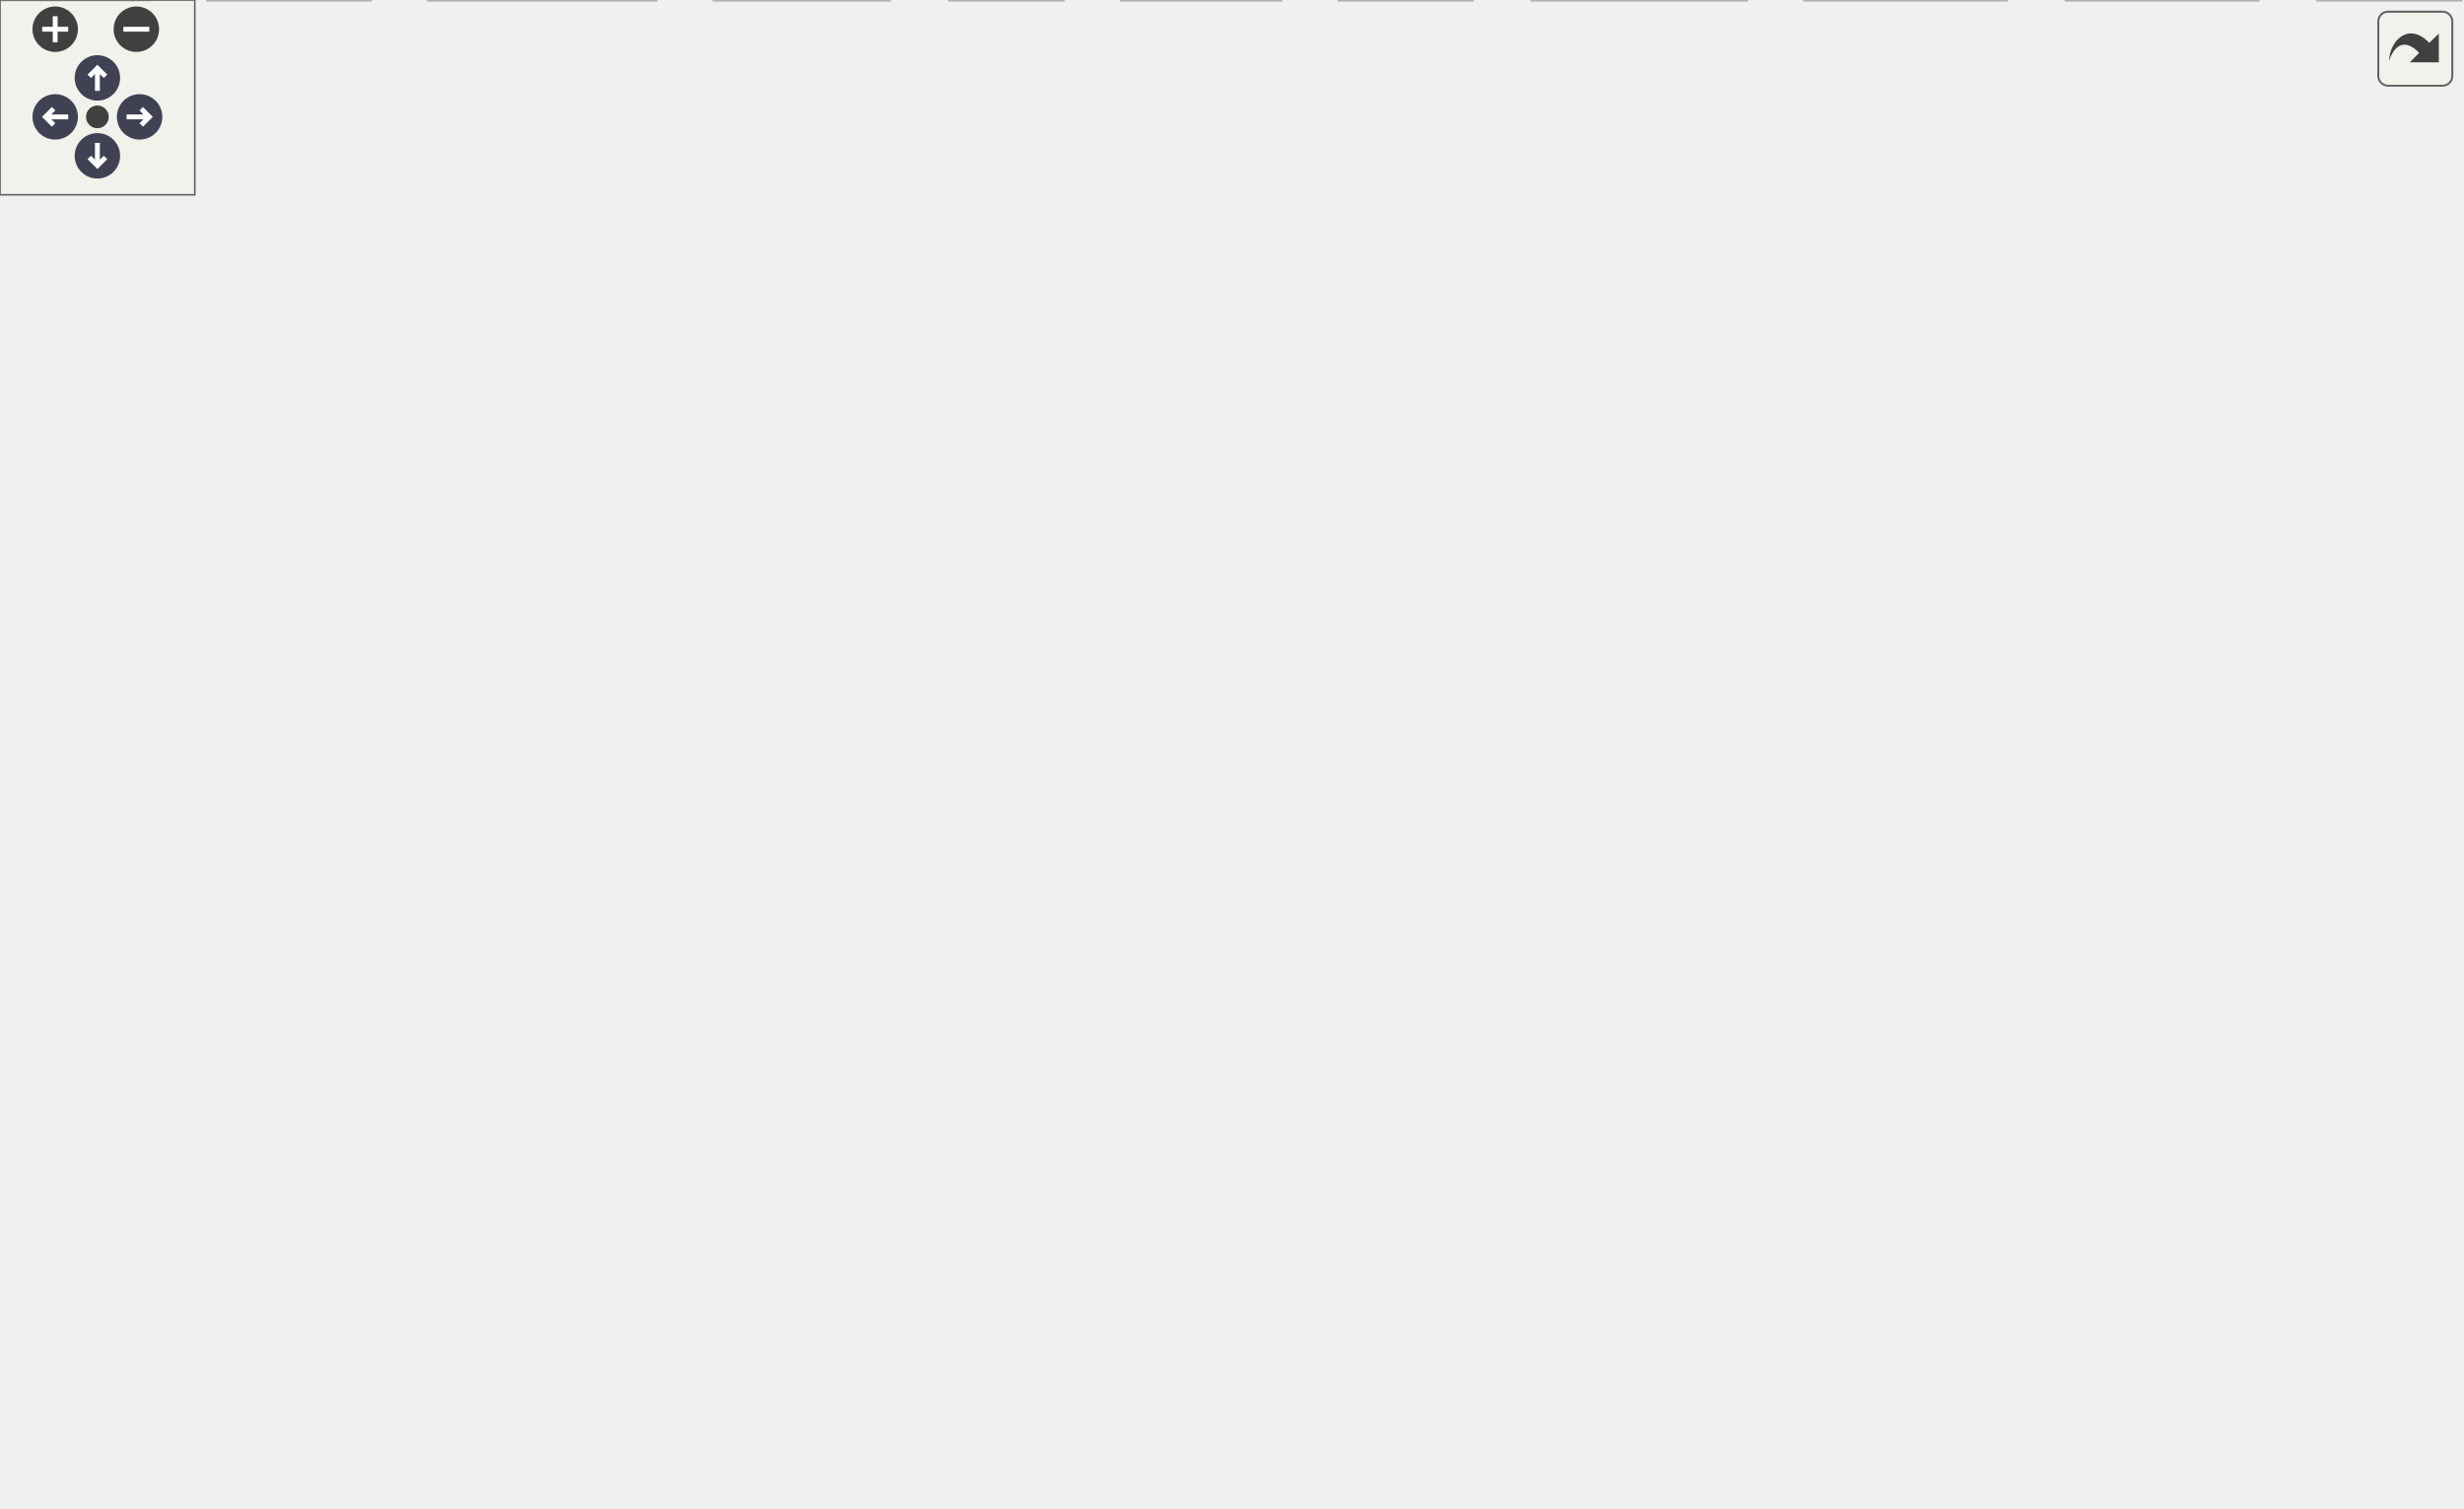
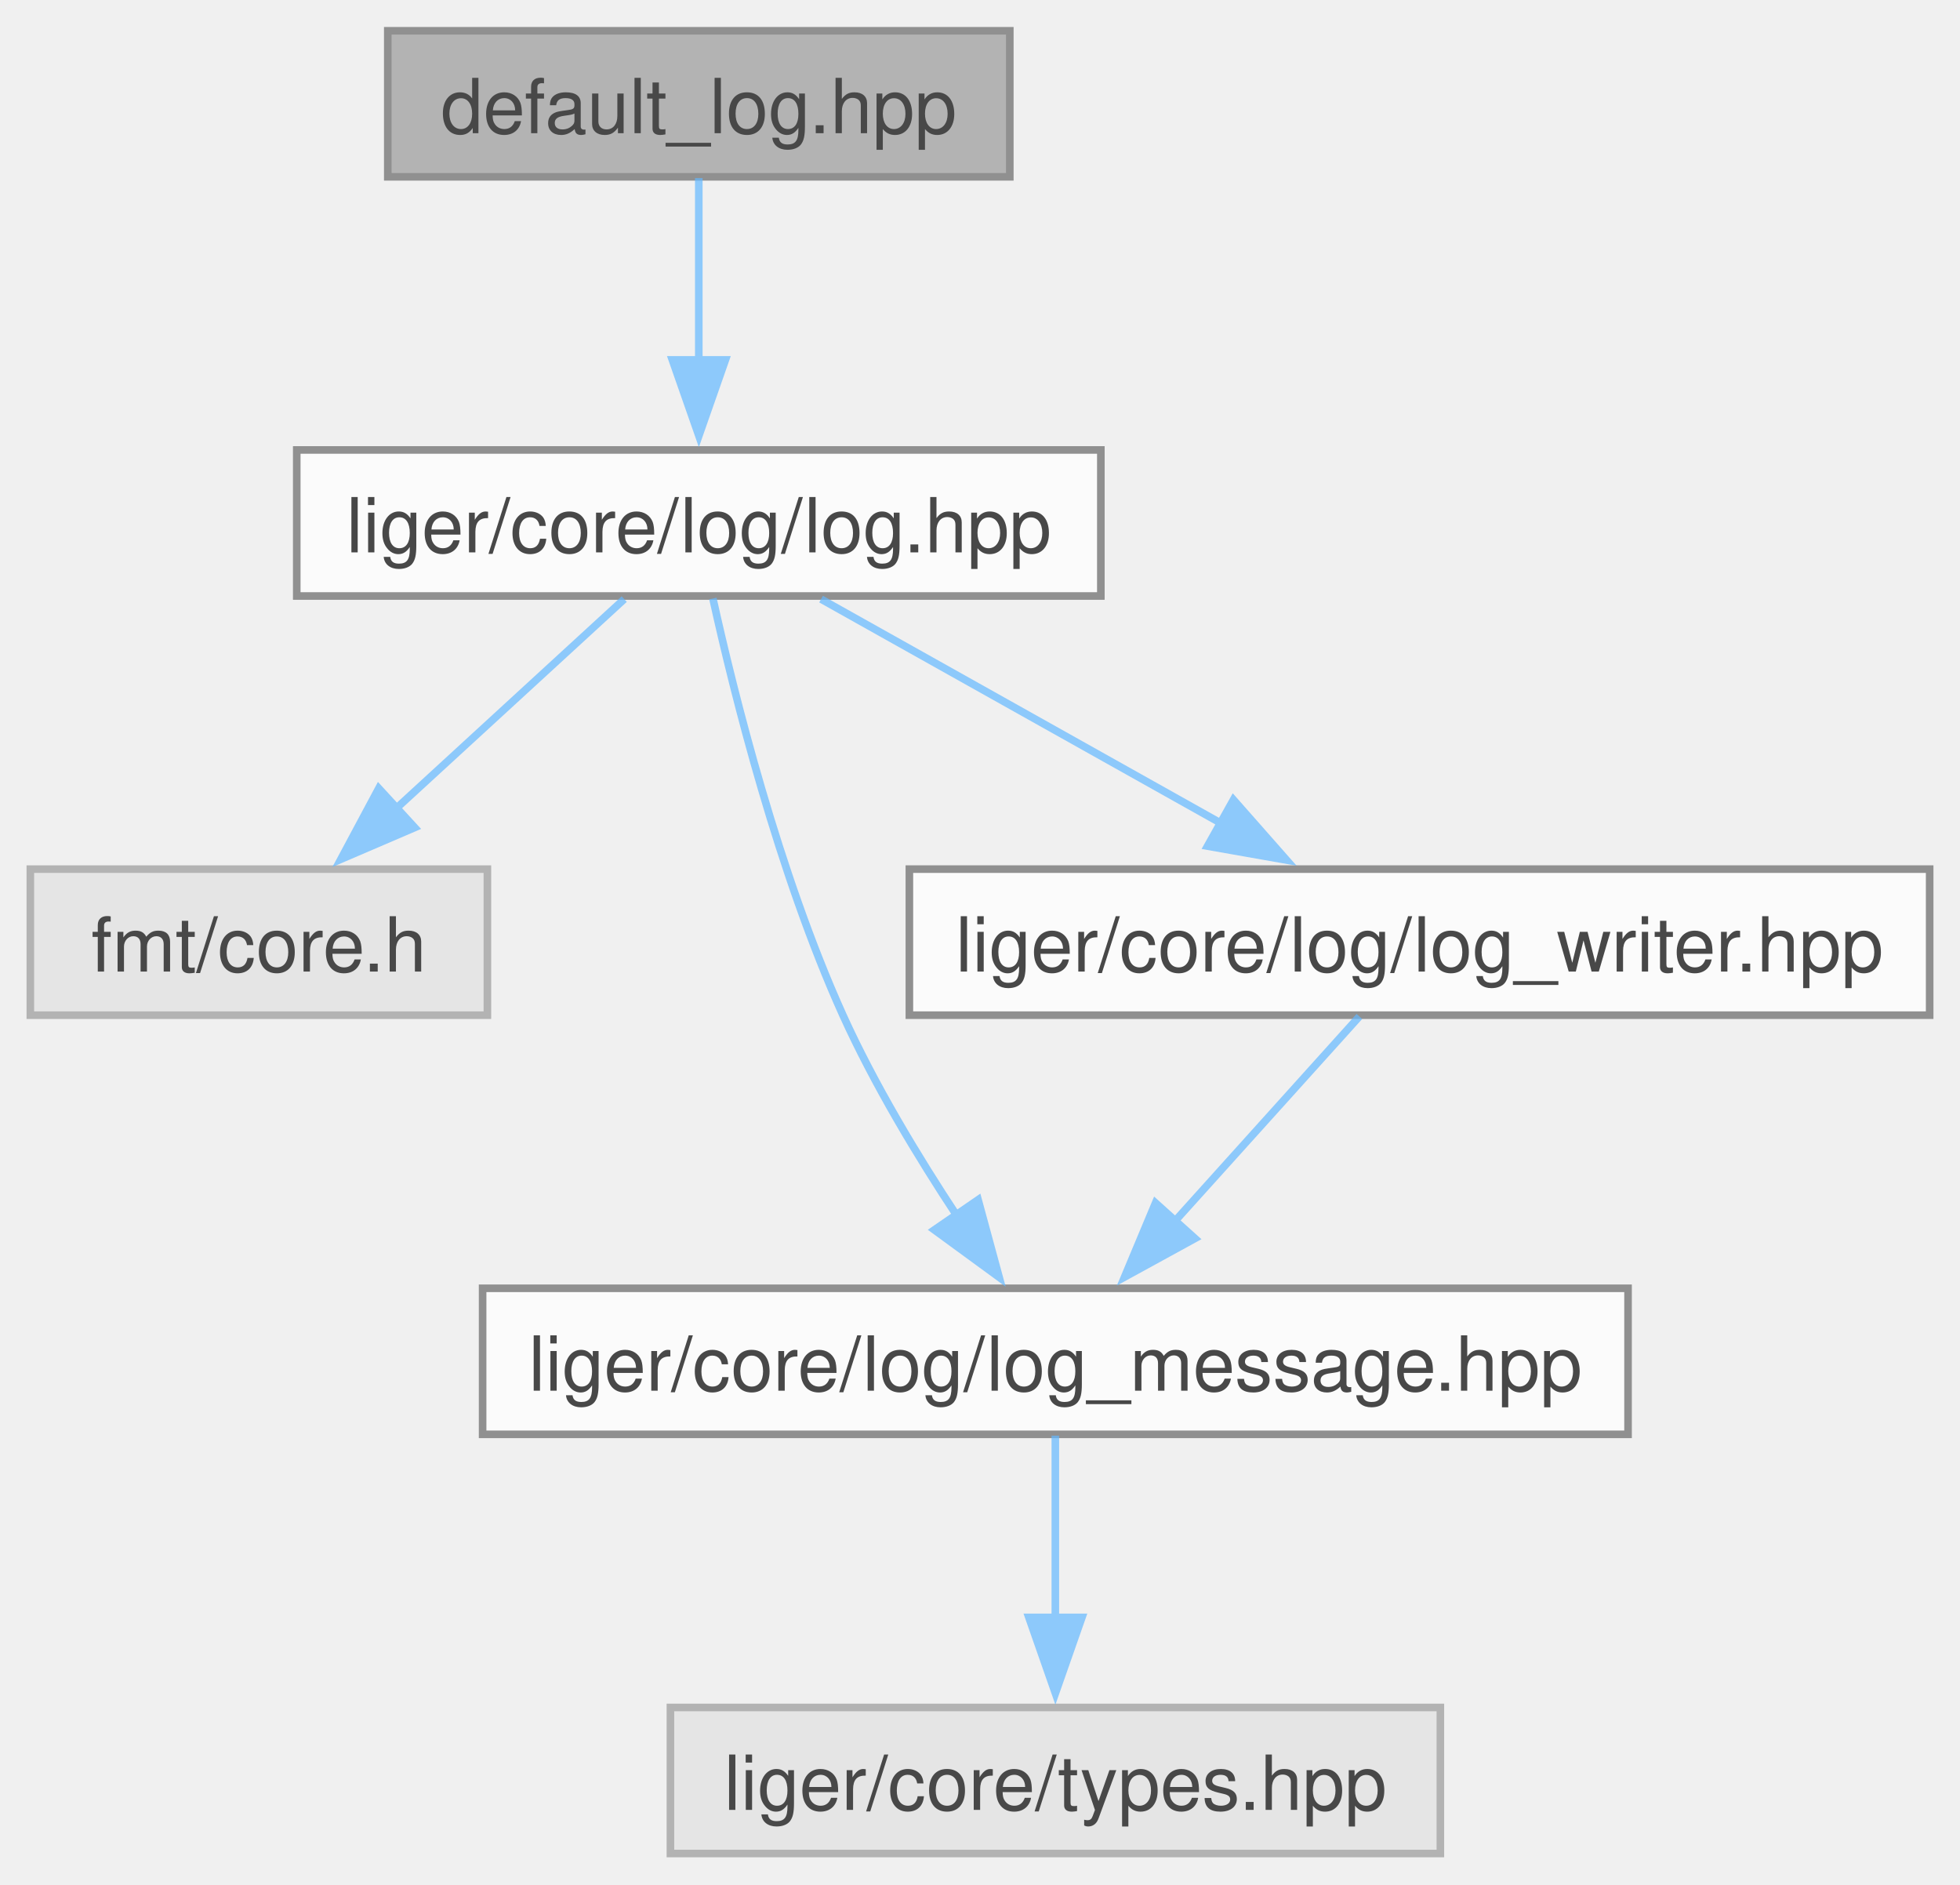
- <svg xmlns="http://www.w3.org/2000/svg" xmlns:xlink="http://www.w3.org/1999/xlink" id="main" version="1.1" xml:space="preserve">
-   <style type="text/css">
+ <svg xmlns="http://www.w3.org/2000/svg" xmlns:xlink="http://www.w3.org/1999/xlink" width="258pt" height="248pt" viewBox="0.00 0.00 258.38 248.25">
+   <svg id="main" version="1.1" xml:space="preserve">
+     <style type="text/css">
.node, .edge {opacity: 0.7;}
.node.selected, .edge.selected {opacity: 1;}
.edge:hover path { stroke: red; }
.edge:hover polygon { stroke: red; fill: red; }
</style>
-   <defs>
-     <circle id="rim" cx="0" cy="0" r="7" />
-     <circle id="rim2" cx="0" cy="0" r="3.5" />
-     <g id="zoomPlus">
-       <use xlink:href="#rim" fill="#404040">
-         <set attributeName="fill" to="#808080" begin="zoomplus.mouseover" end="zoomplus.mouseout" />
-       </use>
-       <path d="M-4,0h8M0,-4v8" fill="none" stroke="white" stroke-width="1.5" pointer-events="none" />
-     </g>
-     <g id="zoomMin">
-       <use xlink:href="#rim" fill="#404040">
-         <set attributeName="fill" to="#808080" begin="zoomminus.mouseover" end="zoomminus.mouseout" />
-       </use>
-       <path d="M-4,0h8" fill="none" stroke="white" stroke-width="1.5" pointer-events="none" />
-     </g>
-     <g id="arrowUp" transform="translate(30 24)">
-       <use xlink:href="#rim" />
-       <path pointer-events="none" fill="none" stroke="white" stroke-width="1.5" d="M0,-3.0v7 M-2.5,-0.5L0,-3.0L2.5,-0.5" />
-     </g>
-     <g id="arrowRight" transform="rotate(90) translate(36 -43)">
-       <use xlink:href="#rim" />
-       <path pointer-events="none" fill="none" stroke="white" stroke-width="1.5" d="M0,-3.0v7 M-2.5,-0.5L0,-3.0L2.5,-0.5" />
-     </g>
-     <g id="arrowDown" transform="rotate(180) translate(-30 -48)">
-       <use xlink:href="#rim" />
-       <path pointer-events="none" fill="none" stroke="white" stroke-width="1.5" d="M0,-3.0v7 M-2.5,-0.5L0,-3.0L2.5,-0.5" />
-     </g>
-     <g id="arrowLeft" transform="rotate(270) translate(-36 17)">
-       <use xlink:href="#rim" />
-       <path pointer-events="none" fill="none" stroke="white" stroke-width="1.5" d="M0,-3.0v7 M-2.5,-0.5L0,-3.0L2.5,-0.5" />
-     </g>
-     <g id="resetDef">
-       <use xlink:href="#rim2" fill="#404040">
-         <set attributeName="fill" to="#808080" begin="reset.mouseover" end="reset.mouseout" />
-       </use>
-     </g>
-   </defs>
-   <svg id="graph" class="graph">
-     <g id="viewport">
-       <g id="Node000001" class="node">
-         <g id="a_Node000001">
-           <a xlink:title=" ">
-             <polygon fill="#999999" stroke="#666666" points="363.5,-404 280.5,-404 280.5,-385 363.5,-385 363.5,-404" />
-             <text text-anchor="middle" x="322" y="-392" font-family="Helvetica,sans-Serif" font-size="10.00">default_log.hpp</text>
-           </a>
+     <svg id="graph" class="graph">
+       <g id="graph0" class="graph" transform="scale(1 1) rotate(0) translate(4 244.25)">
+         <g id="Node000001" class="node">
+           <g id="a_Node000001">
+             <a xlink:title=" ">
+               <polygon fill="#999999" stroke="#666666" points="129.12,-240.25 47.12,-240.25 47.12,-221 129.12,-221 129.12,-240.25" />
+               <text text-anchor="middle" x="88.12" y="-226.75" font-family="Helvetica,sans-Serif" font-size="10.00">default_log.hpp</text>
+             </a>
+           </g>
+         </g>
+         <g id="Node000002" class="node">
+           <g id="a_Node000002">
+             <a xlink:href="log_8hpp.html" target="_top" xlink:title=" ">
+               <polygon fill="white" stroke="#666666" points="141.12,-185 35.12,-185 35.12,-165.75 141.12,-165.75 141.12,-185" />
+               <text text-anchor="middle" x="88.12" y="-171.5" font-family="Helvetica,sans-Serif" font-size="10.00">liger/core/log/log.hpp</text>
+             </a>
+           </g>
+         </g>
+         <g id="edge1_Node000001_Node000002" class="edge">
+           <g id="a_edge1_Node000001_Node000002">
+             <a xlink:title=" ">
+               <path fill="none" stroke="#63b8ff" d="M88.12,-220.83C88.12,-214.32 88.12,-205.17 88.12,-196.87" />
+               <polygon fill="#63b8ff" stroke="#63b8ff" points="91.63,-196.87 88.13,-186.87 84.63,-196.87 91.63,-196.87" />
+             </a>
+           </g>
+         </g>
+         <g id="Node000003" class="node">
+           <g id="a_Node000003">
+             <a xlink:title=" ">
+               <polygon fill="#e0e0e0" stroke="#999999" points="60.25,-129.75 0,-129.75 0,-110.5 60.25,-110.5 60.25,-129.75" />
+               <text text-anchor="middle" x="30.12" y="-116.25" font-family="Helvetica,sans-Serif" font-size="10.00">fmt/core.h</text>
+             </a>
+           </g>
+         </g>
+         <g id="edge2_Node000002_Node000003" class="edge">
+           <g id="a_edge2_Node000002_Node000003">
+             <a xlink:title=" ">
+               <path fill="none" stroke="#63b8ff" d="M78.29,-165.34C70.07,-157.8 58.14,-146.85 48.21,-137.73" />
+               <polygon fill="#63b8ff" stroke="#63b8ff" points="50.67,-135.23 40.93,-131.05 45.93,-140.39 50.67,-135.23" />
+             </a>
+           </g>
+         </g>
+         <g id="Node000004" class="node">
+           <g id="a_Node000004">
+             <a xlink:href="log__message_8hpp.html" target="_top" xlink:title=" ">
+               <polygon fill="white" stroke="#666666" points="210.62,-74.5 59.62,-74.5 59.62,-55.25 210.62,-55.25 210.62,-74.5" />
+               <text text-anchor="middle" x="135.12" y="-61" font-family="Helvetica,sans-Serif" font-size="10.00">liger/core/log/log_message.hpp</text>
+             </a>
+           </g>
+         </g>
+         <g id="edge3_Node000002_Node000004" class="edge">
+           <g id="a_edge3_Node000002_Node000004">
+             <a xlink:title=" ">
+               <path fill="none" stroke="#63b8ff" d="M89.98,-165.42C92.77,-152.82 98.64,-129.26 107.12,-110.5 111.27,-101.34 117.01,-91.83 122.22,-83.95" />
+               <polygon fill="#63b8ff" stroke="#63b8ff" points="124.94,-86.17 127.72,-75.95 119.17,-82.2 124.94,-86.17" />
+             </a>
+           </g>
+         </g>
+         <g id="Node000006" class="node">
+           <g id="a_Node000006">
+             <a xlink:href="log__writer_8hpp.html" target="_top" xlink:title=" ">
+               <polygon fill="white" stroke="#666666" points="250.38,-129.75 115.88,-129.75 115.88,-110.5 250.38,-110.5 250.38,-129.75" />
+               <text text-anchor="middle" x="183.12" y="-116.25" font-family="Helvetica,sans-Serif" font-size="10.00">liger/core/log/log_writer.hpp</text>
+             </a>
+           </g>
+         </g>
+         <g id="edge5_Node000002_Node000006" class="edge">
+           <g id="a_edge5_Node000002_Node000006">
+             <a xlink:title=" ">
+               <path fill="none" stroke="#63b8ff" d="M104.24,-165.34C118.71,-157.23 140.2,-145.18 157.11,-135.71" />
+               <polygon fill="#63b8ff" stroke="#63b8ff" points="158.6,-138.89 165.61,-130.94 155.18,-132.78 158.6,-138.89" />
+             </a>
+           </g>
+         </g>
+         <g id="Node000005" class="node">
+           <g id="a_Node000005">
+             <a xlink:title=" ">
+               <polygon fill="#e0e0e0" stroke="#999999" points="185.88,-19.25 84.38,-19.25 84.38,0 185.88,0 185.88,-19.25" />
+               <text text-anchor="middle" x="135.12" y="-5.75" font-family="Helvetica,sans-Serif" font-size="10.00">liger/core/types.hpp</text>
+             </a>
+           </g>
+         </g>
+         <g id="edge4_Node000004_Node000005" class="edge">
+           <g id="a_edge4_Node000004_Node000005">
+             <a xlink:title=" ">
+               <path fill="none" stroke="#63b8ff" d="M135.12,-55.08C135.12,-48.57 135.12,-39.42 135.12,-31.12" />
+               <polygon fill="#63b8ff" stroke="#63b8ff" points="138.63,-31.12 135.13,-21.12 131.63,-31.12 138.63,-31.12" />
+             </a>
+           </g>
+         </g>
+         <g id="edge6_Node000006_Node000004" class="edge">
+           <g id="a_edge6_Node000006_Node000004">
+             <a xlink:title=" ">
+               <path fill="none" stroke="#63b8ff" d="M175.2,-110.33C168.57,-102.98 158.91,-92.26 150.74,-83.19" />
+               <polygon fill="#63b8ff" stroke="#63b8ff" points="153.53,-81.07 144.24,-75.98 148.33,-85.75 153.53,-81.07" />
+             </a>
+           </g>
        </g>
      </g>
-       <g id="Node000002" class="node">
-         <g id="a_Node000002">
-           <a xlink:href="log_8hpp.html" target="_top" xlink:title=" ">
-             <polygon fill="white" stroke="#666666" points="375.5,-349 268.5,-349 268.5,-330 375.5,-330 375.5,-349" />
-             <text text-anchor="middle" x="322" y="-337" font-family="Helvetica,sans-Serif" font-size="10.00">liger/core/log/log.hpp</text>
-           </a>
-         </g>
-       </g>
-       <g id="edge1_Node000001_Node000002" class="edge">
-         <g id="a_edge1_Node000001_Node000002">
-           <a xlink:title=" ">
-             <path fill="none" stroke="#63b8ff" d="M322,-384.75C322,-378.27 322,-369.16 322,-360.9" />
-             <polygon fill="#63b8ff" stroke="#63b8ff" points="325.5,-360.96 322,-350.96 318.5,-360.96 325.5,-360.96" />
-           </a>
-         </g>
-       </g>
-       <g id="Node000003" class="node">
-         <g id="a_Node000003">
-           <a xlink:title=" ">
-             <polygon fill="#e0e0e0" stroke="#999999" points="293.5,-294 232.5,-294 232.5,-275 293.5,-275 293.5,-294" />
-             <text text-anchor="middle" x="263" y="-282" font-family="Helvetica,sans-Serif" font-size="10.00">fmt/core.h</text>
-           </a>
-         </g>
-       </g>
-       <g id="edge2_Node000002_Node000003" class="edge">
-         <g id="a_edge2_Node000002_Node000003">
-           <a xlink:title=" ">
-             <path fill="none" stroke="#63b8ff" d="M311.99,-329.51C303.63,-322 291.5,-311.1 281.4,-302.03" />
-             <polygon fill="#63b8ff" stroke="#63b8ff" points="283.76,-299.45 273.99,-295.37 279.09,-304.66 283.76,-299.45" />
-           </a>
-         </g>
-       </g>
-       <g id="Node000004" class="node">
-         <g id="a_Node000004">
-           <a xlink:href="log__message_8hpp.html" target="_top" xlink:title=" ">
-             <polygon fill="white" stroke="#666666" points="446,-239 294,-239 294,-220 446,-220 446,-239" />
-             <text text-anchor="middle" x="370" y="-227" font-family="Helvetica,sans-Serif" font-size="10.00">liger/core/log/log_message.hpp</text>
-           </a>
-         </g>
-       </g>
-       <g id="edge3_Node000002_Node000004" class="edge">
-         <g id="a_edge3_Node000002_Node000004">
-           <a xlink:title=" ">
-             <path fill="none" stroke="#63b8ff" d="M323.82,-329.58C326.56,-317.02 332.38,-293.58 341,-275 345.26,-265.81 351.21,-256.31 356.6,-248.46" />
-             <polygon fill="#63b8ff" stroke="#63b8ff" points="359.34,-250.66 362.32,-240.49 353.65,-246.58 359.34,-250.66" />
-           </a>
-         </g>
-       </g>
-       <g id="Node000019" class="node">
-         <g id="a_Node000019">
-           <a xlink:href="log__writer_8hpp.html" target="_top" xlink:title=" ">
-             <polygon fill="white" stroke="#666666" points="485.5,-294 350.5,-294 350.5,-275 485.5,-275 485.5,-294" />
-             <text text-anchor="middle" x="418" y="-282" font-family="Helvetica,sans-Serif" font-size="10.00">liger/core/log/log_writer.hpp</text>
-           </a>
-         </g>
-       </g>
-       <g id="edge19_Node000002_Node000019" class="edge">
-         <g id="a_edge19_Node000002_Node000019">
-           <a xlink:title=" ">
-             <path fill="none" stroke="#63b8ff" d="M338.29,-329.51C352.99,-321.39 374.89,-309.3 392.02,-299.85" />
-             <polygon fill="#63b8ff" stroke="#63b8ff" points="393.57,-302.99 400.63,-295.09 390.18,-296.86 393.57,-302.99" />
-           </a>
-         </g>
-       </g>
-       <g id="Node000005" class="node">
-         <g id="a_Node000005">
-           <a xlink:href="log__level_8hpp.html" target="_top" xlink:title=" ">
-             <polygon fill="white" stroke="#666666" points="389,-184 257,-184 257,-165 389,-165 389,-184" />
-             <text text-anchor="middle" x="323" y="-172" font-family="Helvetica,sans-Serif" font-size="10.00">liger/core/log/log_level.hpp</text>
-           </a>
-         </g>
-       </g>
-       <g id="edge4_Node000004_Node000005" class="edge">
-         <g id="a_edge4_Node000004_Node000005">
-           <a xlink:title=" ">
-             <path fill="none" stroke="#63b8ff" d="M362.24,-219.75C355.81,-212.5 346.49,-201.98 338.54,-193.02" />
-             <polygon fill="#63b8ff" stroke="#63b8ff" points="341.19,-190.73 331.93,-185.57 335.95,-195.38 341.19,-190.73" />
-           </a>
-         </g>
-       </g>
-       <g id="Node000007" class="node">
-         <g id="a_Node000007">
-           <a xlink:href="types_8hpp.html" target="_top" xlink:title=" ">
-             <polygon fill="white" stroke="#666666" points="421,-74 319,-74 319,-55 421,-55 421,-74" />
-             <text text-anchor="middle" x="370" y="-62" font-family="Helvetica,sans-Serif" font-size="10.00">liger/core/types.hpp</text>
-           </a>
-         </g>
-       </g>
-       <g id="edge18_Node000004_Node000007" class="edge">
-         <g id="a_edge18_Node000004_Node000007">
-           <a xlink:title=" ">
-             <path fill="none" stroke="#63b8ff" d="M377.67,-219.7C384.52,-211.21 394.05,-197.68 398,-184 401.37,-172.32 405.26,-138.55 397,-110 394.31,-100.69 389.13,-91.37 384.02,-83.68" />
-             <polygon fill="#63b8ff" stroke="#63b8ff" points="386.9,-81.69 378.23,-75.6 381.21,-85.76 386.9,-81.69" />
-           </a>
-         </g>
-       </g>
-       <g id="Node000006" class="node">
-         <g id="a_Node000006">
-           <a xlink:href="enum__class_8hpp.html" target="_top" xlink:title=" ">
-             <polygon fill="white" stroke="#666666" points="388.5,-129 257.5,-129 257.5,-110 388.5,-110 388.5,-129" />
-             <text text-anchor="middle" x="323" y="-117" font-family="Helvetica,sans-Serif" font-size="10.00">liger/core/enum_class.hpp</text>
-           </a>
-         </g>
-       </g>
-       <g id="edge5_Node000005_Node000006" class="edge">
-         <g id="a_edge5_Node000005_Node000006">
-           <a xlink:title=" ">
-             <path fill="none" stroke="#63b8ff" d="M323,-164.75C323,-158.27 323,-149.16 323,-140.9" />
-             <polygon fill="#63b8ff" stroke="#63b8ff" points="326.5,-140.96 323,-130.96 319.5,-140.96 326.5,-140.96" />
-           </a>
-         </g>
-       </g>
-       <g id="edge6_Node000006_Node000007" class="edge">
-         <g id="a_edge6_Node000006_Node000007">
-           <a xlink:title=" ">
-             <path fill="none" stroke="#63b8ff" d="M330.76,-109.75C337.19,-102.5 346.51,-91.98 354.46,-83.02" />
-             <polygon fill="#63b8ff" stroke="#63b8ff" points="357.05,-85.38 361.07,-75.57 351.81,-80.73 357.05,-85.38" />
-           </a>
-         </g>
-       </g>
-       <g id="Node000008" class="node">
-         <g id="a_Node000008">
-           <a xlink:title=" ">
-             <polygon fill="#e0e0e0" stroke="#999999" points="46,-19 0,-19 0,0 46,0 46,-19" />
-             <text text-anchor="middle" x="23" y="-7" font-family="Helvetica,sans-Serif" font-size="10.00">cstdint</text>
-           </a>
-         </g>
-       </g>
-       <g id="edge7_Node000007_Node000008" class="edge">
-         <g id="a_edge7_Node000007_Node000008">
-           <a xlink:title=" ">
-             <path fill="none" stroke="#63b8ff" d="M318.67,-58.15C258.38,-51.45 155.17,-38.67 57.6,-19.31" />
-             <polygon fill="#63b8ff" stroke="#63b8ff" points="58.32,-15.89 47.83,-17.34 56.94,-22.75 58.32,-15.89" />
-           </a>
-         </g>
-       </g>
-       <g id="Node000009" class="node">
-         <g id="a_Node000009">
-           <a xlink:title=" ">
-             <polygon fill="#e0e0e0" stroke="#999999" points="114,-19 64,-19 64,0 114,0 114,-19" />
-             <text text-anchor="middle" x="89" y="-7" font-family="Helvetica,sans-Serif" font-size="10.00">fstream</text>
-           </a>
-         </g>
-       </g>
-       <g id="edge8_Node000007_Node000009" class="edge">
-         <g id="a_edge8_Node000007_Node000009">
-           <a xlink:title=" ">
-             <path fill="none" stroke="#63b8ff" d="M318.71,-55.29C271.07,-47.43 197.89,-34.77 125.37,-19.39" />
-             <polygon fill="#63b8ff" stroke="#63b8ff" points="126.2,-15.99 115.69,-17.32 124.73,-22.83 126.2,-15.99" />
-           </a>
-         </g>
-       </g>
-       <g id="Node000010" class="node">
-         <g id="a_Node000010">
-           <a xlink:title=" ">
-             <polygon fill="#e0e0e0" stroke="#999999" points="202,-19 132,-19 132,0 202,0 202,-19" />
-             <text text-anchor="middle" x="167" y="-7" font-family="Helvetica,sans-Serif" font-size="10.00">glm/glm.hpp</text>
-           </a>
-         </g>
-       </g>
-       <g id="edge9_Node000007_Node000010" class="edge">
-         <g id="a_edge9_Node000007_Node000010">
-           <a xlink:title=" ">
-             <path fill="none" stroke="#63b8ff" d="M335.56,-54.51C301.63,-45.65 249.6,-32.07 212.32,-22.33" />
-             <polygon fill="#63b8ff" stroke="#63b8ff" points="213.29,-18.97 202.73,-19.83 211.52,-25.74 213.29,-18.97" />
-           </a>
-         </g>
-       </g>
-       <g id="Node000011" class="node">
-         <g id="a_Node000011">
-           <a xlink:title=" ">
-             <polygon fill="#e0e0e0" stroke="#999999" points="274,-19 220,-19 220,0 274,0 274,-19" />
-             <text text-anchor="middle" x="247" y="-7" font-family="Helvetica,sans-Serif" font-size="10.00">iostream</text>
-           </a>
-         </g>
-       </g>
-       <g id="edge10_Node000007_Node000011" class="edge">
-         <g id="a_edge10_Node000007_Node000011">
-           <a xlink:title=" ">
-             <path fill="none" stroke="#63b8ff" d="M349.13,-54.51C329.58,-46.08 300.1,-33.38 277.83,-23.79" />
-             <polygon fill="#63b8ff" stroke="#63b8ff" points="279.52,-20.7 268.95,-19.96 276.75,-27.13 279.52,-20.7" />
-           </a>
-         </g>
-       </g>
-       <g id="Node000012" class="node">
-         <g id="a_Node000012">
-           <a xlink:title=" ">
-             <polygon fill="#e0e0e0" stroke="#999999" points="327.5,-19 292.5,-19 292.5,0 327.5,0 327.5,-19" />
-             <text text-anchor="middle" x="310" y="-7" font-family="Helvetica,sans-Serif" font-size="10.00">map</text>
-           </a>
-         </g>
-       </g>
-       <g id="edge11_Node000007_Node000012" class="edge">
-         <g id="a_edge11_Node000007_Node000012">
-           <a xlink:title=" ">
-             <path fill="none" stroke="#63b8ff" d="M359.82,-54.51C351.24,-46.93 338.73,-35.88 328.4,-26.75" />
-             <polygon fill="#63b8ff" stroke="#63b8ff" points="330.97,-24.36 321.16,-20.36 326.34,-29.6 330.97,-24.36" />
-           </a>
-         </g>
-       </g>
-       <g id="Node000013" class="node">
-         <g id="a_Node000013">
-           <a xlink:title=" ">
-             <polygon fill="#e0e0e0" stroke="#999999" points="394.5,-19 345.5,-19 345.5,0 394.5,0 394.5,-19" />
-             <text text-anchor="middle" x="370" y="-7" font-family="Helvetica,sans-Serif" font-size="10.00">random</text>
-           </a>
-         </g>
-       </g>
-       <g id="edge12_Node000007_Node000013" class="edge">
-         <g id="a_edge12_Node000007_Node000013">
-           <a xlink:title=" ">
-             <path fill="none" stroke="#63b8ff" d="M370,-54.75C370,-48.27 370,-39.16 370,-30.9" />
-             <polygon fill="#63b8ff" stroke="#63b8ff" points="373.5,-30.96 370,-20.96 366.5,-30.96 373.5,-30.96" />
-           </a>
-         </g>
-       </g>
-       <g id="Node000014" class="node">
-         <g id="a_Node000014">
-           <a xlink:title=" ">
-             <polygon fill="#e0e0e0" stroke="#999999" points="453.5,-19 412.5,-19 412.5,0 453.5,0 453.5,-19" />
-             <text text-anchor="middle" x="433" y="-7" font-family="Helvetica,sans-Serif" font-size="10.00">string</text>
-           </a>
-         </g>
-       </g>
-       <g id="edge13_Node000007_Node000014" class="edge">
-         <g id="a_edge13_Node000007_Node000014">
-           <a xlink:title=" ">
-             <path fill="none" stroke="#63b8ff" d="M380.69,-54.51C389.7,-46.93 402.83,-35.88 413.68,-26.75" />
-             <polygon fill="#63b8ff" stroke="#63b8ff" points="415.91,-29.45 421.31,-20.33 411.41,-24.09 415.91,-29.45" />
-           </a>
-         </g>
-       </g>
-       <g id="Node000015" class="node">
-         <g id="a_Node000015">
-           <a xlink:title=" ">
-             <polygon fill="#e0e0e0" stroke="#999999" points="538,-19 472,-19 472,0 538,0 538,-19" />
-             <text text-anchor="middle" x="505" y="-7" font-family="Helvetica,sans-Serif" font-size="10.00">string_view</text>
-           </a>
-         </g>
-       </g>
-       <g id="edge14_Node000007_Node000015" class="edge">
-         <g id="a_edge14_Node000007_Node000015">
-           <a xlink:title=" ">
-             <path fill="none" stroke="#63b8ff" d="M392.9,-54.51C414.56,-46.01 447.31,-33.15 471.82,-23.53" />
-             <polygon fill="#63b8ff" stroke="#63b8ff" points="473,-26.82 481.03,-19.91 470.44,-20.31 473,-26.82" />
-           </a>
-         </g>
-       </g>
-       <g id="Node000016" class="node">
-         <g id="a_Node000016">
-           <a xlink:title=" ">
-             <polygon fill="#e0e0e0" stroke="#999999" points="618,-19 556,-19 556,0 618,0 618,-19" />
-             <text text-anchor="middle" x="587" y="-7" font-family="Helvetica,sans-Serif" font-size="10.00">type_traits</text>
-           </a>
-         </g>
-       </g>
-       <g id="edge15_Node000007_Node000016" class="edge">
-         <g id="a_edge15_Node000007_Node000016">
-           <a xlink:title=" ">
-             <path fill="none" stroke="#63b8ff" d="M406.81,-54.51C444.97,-45.19 504.55,-30.64 544.64,-20.85" />
-             <polygon fill="#63b8ff" stroke="#63b8ff" points="545.3,-24.29 554.18,-18.52 543.64,-17.49 545.3,-24.29" />
-           </a>
-         </g>
-       </g>
-       <g id="Node000017" class="node">
-         <g id="a_Node000017">
-           <a xlink:title=" ">
-             <polygon fill="#e0e0e0" stroke="#999999" points="695.5,-19 636.5,-19 636.5,0 695.5,0 695.5,-19" />
-             <text text-anchor="middle" x="666" y="-7" font-family="Helvetica,sans-Serif" font-size="10.00">typeindex</text>
-           </a>
-         </g>
-       </g>
-       <g id="edge16_Node000007_Node000017" class="edge">
-         <g id="a_edge16_Node000007_Node000017">
-           <a xlink:title=" ">
-             <path fill="none" stroke="#63b8ff" d="M421.32,-55.28C470.95,-47.19 548.53,-34.14 625.38,-19.24" />
-             <polygon fill="#63b8ff" stroke="#63b8ff" points="625.59,-22.77 634.73,-17.42 624.25,-15.9 625.59,-22.77" />
-           </a>
-         </g>
-       </g>
-       <g id="Node000018" class="node">
-         <g id="a_Node000018">
-           <a xlink:title=" ">
-             <polygon fill="#e0e0e0" stroke="#999999" points="758,-19 714,-19 714,0 758,0 758,-19" />
-             <text text-anchor="middle" x="736" y="-7" font-family="Helvetica,sans-Serif" font-size="10.00">vector</text>
-           </a>
-         </g>
-       </g>
-       <g id="edge17_Node000007_Node000018" class="edge">
-         <g id="a_edge17_Node000007_Node000018">
-           <a xlink:title=" ">
-             <path fill="none" stroke="#63b8ff" d="M421.44,-58.85C485.25,-52.61 597.51,-40.05 702.61,-19.23" />
-             <polygon fill="#63b8ff" stroke="#63b8ff" points="703.14,-22.7 712.25,-17.29 701.76,-15.83 703.14,-22.7" />
-           </a>
-         </g>
-       </g>
-       <g id="edge20_Node000019_Node000004" class="edge">
-         <g id="a_edge20_Node000019_Node000004">
-           <a xlink:title=" ">
-             <path fill="none" stroke="#63b8ff" d="M410.07,-274.75C403.44,-267.43 393.78,-256.76 385.61,-247.74" />
-             <polygon fill="#63b8ff" stroke="#63b8ff" points="388.42,-245.63 379.11,-240.56 383.23,-250.33 388.42,-245.63" />
-           </a>
-         </g>
-       </g>
-     </g>
-   </svg>
-   <g id="navigator" transform="translate(0 0)" fill="#404254">
-     <rect fill="#f2f5e9" fill-opacity="0.5" stroke="#606060" stroke-width=".5" x="0" y="0" width="60" height="60" />
-     <use id="zoomplus" xlink:href="#zoomPlus" x="17" y="9" />
-     <use id="zoomminus" xlink:href="#zoomMin" x="42" y="9" />
-     <use id="reset" xlink:href="#resetDef" x="30" y="36" />
-     <use id="arrowup" xlink:href="#arrowUp" x="0" y="0" />
-     <use id="arrowright" xlink:href="#arrowRight" x="0" y="0" />
-     <use id="arrowdown" xlink:href="#arrowDown" x="0" y="0" />
-     <use id="arrowleft" xlink:href="#arrowLeft" x="0" y="0" />
-   </g>
-   <svg viewBox="0 0 15 15" width="100%" height="30px" preserveAspectRatio="xMaxYMin meet">
-     <g id="arrow_out" transform="scale(0.3 0.3)">
-       <a xlink:href="default__log_8hpp__incl_org.svg" target="_base">
-         <rect id="button" ry="5" rx="5" y="6" x="6" height="38" width="38" fill="#f2f5e9" fill-opacity="0.5" stroke="#606060" stroke-width="1.0" />
-         <path id="arrow" d="M 11.5,31.437 C 11.94,20.098 22.043,11.323 32.159,21.979 L 37.069,17.246 C 37.069,17.246 37.088,32 37.088,32 L 22.16,31.978 C 22.16,31.978 26.998,27.14 26.998,27.14 C 18.529,18.264 13.292,25.23 11.5,31.437 z" style="fill:#404040;" />
-       </a>
-     </g>
+     </svg>
  </svg>
  <style type="text/css">

[data-mouse-over-selected='false'] { opacity: 0.7; }
[data-mouse-over-selected='true']  { opacity: 1.0; }

</style>
</svg>
